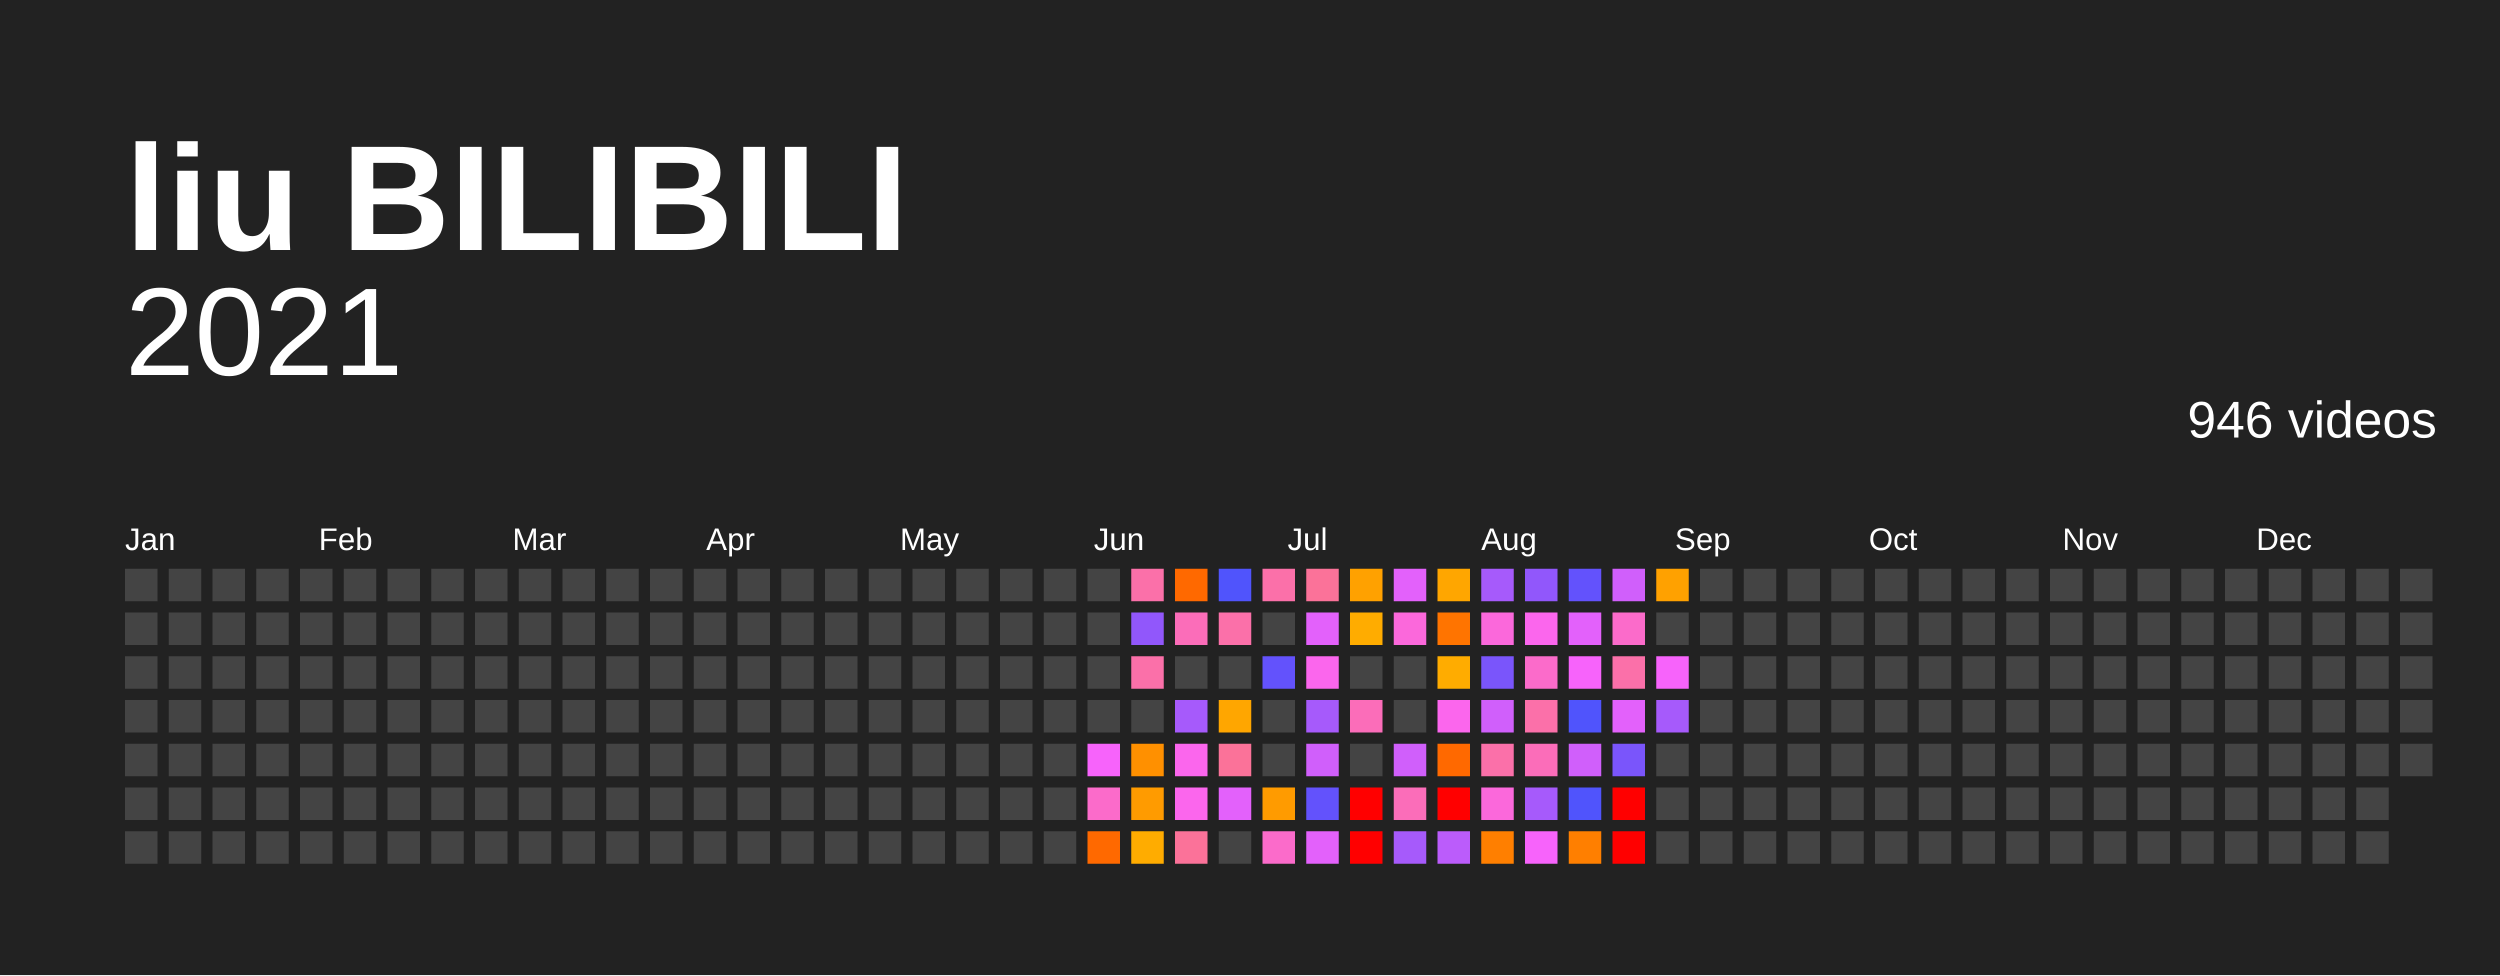
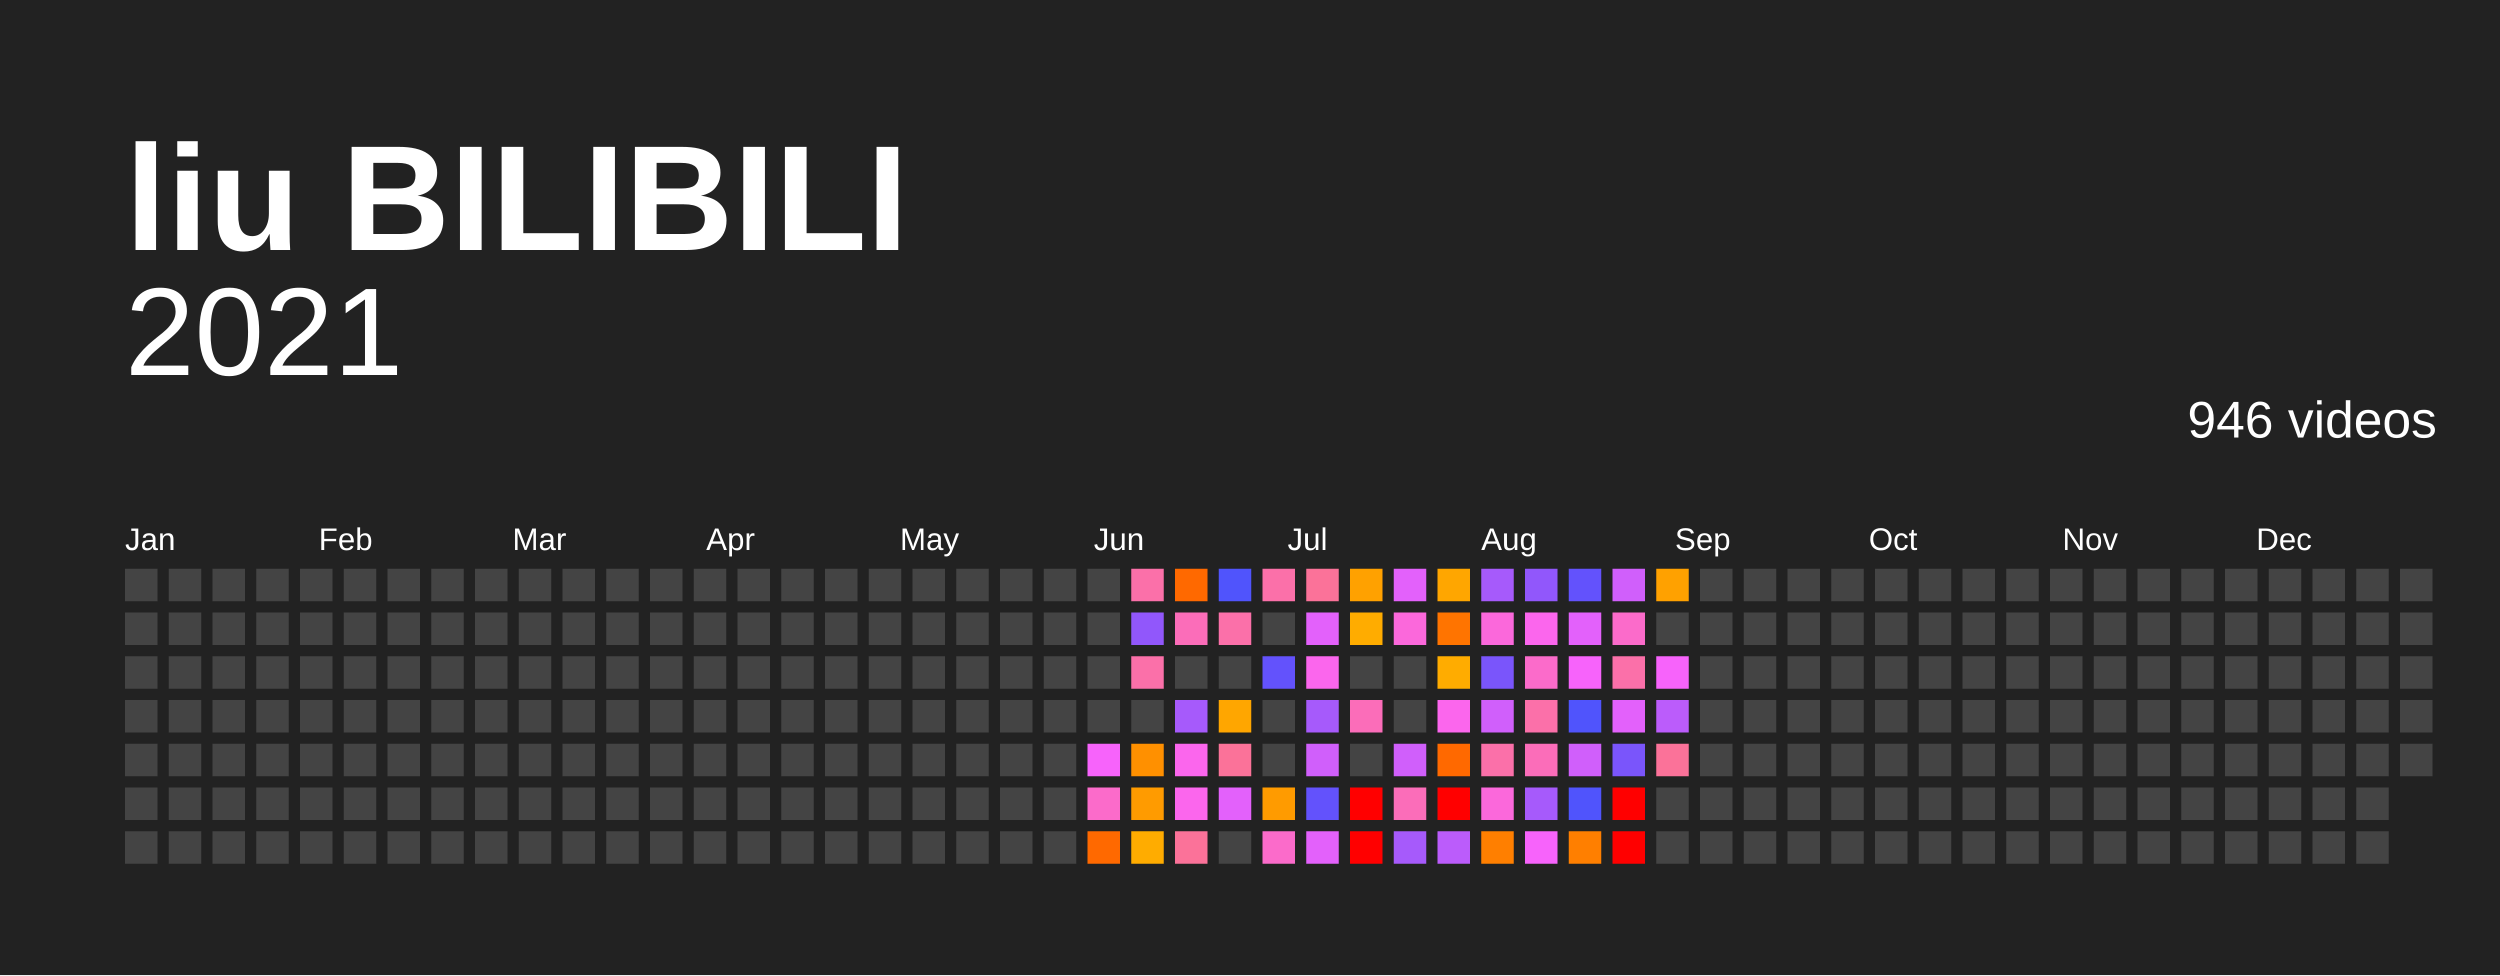
<svg xmlns="http://www.w3.org/2000/svg" baseProfile="full" height="78mm" version="1.1" viewBox="0,0,200,78" width="200mm">
  <defs />
  <rect fill="#222222" height="78" width="200" x="0" y="0" />
  <text fill="#FFFFFF" style="font-size:12px; font-family:Arial; font-weight:bold;" x="10" y="20">liu BILIBILI</text>
  <text alignment-baseline="hanging" fill="#FFFFFF" style="font-size:10.0px; font-family:Arial;" x="10" y="30">2021</text>
  <text alignment-baseline="hanging" fill="#FFFFFF" style="font-size:4.125px; font-family:Arial;" x="175" y="35">946 videos</text>
  <text fill="#FFFFFF" style="font-size:2.5px; font-family:Arial" x="10.0" y="44">Jan</text>
  <text fill="#FFFFFF" style="font-size:2.5px; font-family:Arial" x="25.5" y="44">Feb</text>
  <text fill="#FFFFFF" style="font-size:2.5px; font-family:Arial" x="41.0" y="44">Mar</text>
  <text fill="#FFFFFF" style="font-size:2.5px; font-family:Arial" x="56.5" y="44">Apr</text>
  <text fill="#FFFFFF" style="font-size:2.5px; font-family:Arial" x="72.0" y="44">May</text>
  <text fill="#FFFFFF" style="font-size:2.5px; font-family:Arial" x="87.5" y="44">Jun</text>
  <text fill="#FFFFFF" style="font-size:2.5px; font-family:Arial" x="103.0" y="44">Jul</text>
  <text fill="#FFFFFF" style="font-size:2.5px; font-family:Arial" x="118.5" y="44">Aug</text>
  <text fill="#FFFFFF" style="font-size:2.5px; font-family:Arial" x="134.0" y="44">Sep</text>
  <text fill="#FFFFFF" style="font-size:2.5px; font-family:Arial" x="149.5" y="44">Oct</text>
  <text fill="#FFFFFF" style="font-size:2.5px; font-family:Arial" x="165.0" y="44">Nov</text>
  <text fill="#FFFFFF" style="font-size:2.5px; font-family:Arial" x="180.5" y="44">Dec</text>
  <rect fill="#444444" height="2.6" width="2.6" x="10.0" y="45.5" />
  <rect fill="#444444" height="2.6" width="2.6" x="10.0" y="49.0" />
  <rect fill="#444444" height="2.6" width="2.6" x="10.0" y="52.5" />
  <rect fill="#444444" height="2.6" width="2.6" x="10.0" y="56.0" />
  <rect fill="#444444" height="2.6" width="2.6" x="10.0" y="59.5" />
  <rect fill="#444444" height="2.6" width="2.6" x="10.0" y="63.0" />
  <rect fill="#444444" height="2.6" width="2.6" x="10.0" y="66.5" />
  <rect fill="#444444" height="2.6" width="2.6" x="13.5" y="45.5" />
  <rect fill="#444444" height="2.6" width="2.6" x="13.5" y="49.0" />
  <rect fill="#444444" height="2.6" width="2.6" x="13.5" y="52.5" />
  <rect fill="#444444" height="2.6" width="2.6" x="13.5" y="56.0" />
  <rect fill="#444444" height="2.6" width="2.6" x="13.5" y="59.5" />
  <rect fill="#444444" height="2.6" width="2.6" x="13.5" y="63.0" />
  <rect fill="#444444" height="2.6" width="2.6" x="13.5" y="66.5" />
  <rect fill="#444444" height="2.6" width="2.6" x="17.0" y="45.5" />
  <rect fill="#444444" height="2.6" width="2.6" x="17.0" y="49.0" />
  <rect fill="#444444" height="2.6" width="2.6" x="17.0" y="52.5" />
  <rect fill="#444444" height="2.6" width="2.6" x="17.0" y="56.0" />
  <rect fill="#444444" height="2.6" width="2.6" x="17.0" y="59.5" />
  <rect fill="#444444" height="2.6" width="2.6" x="17.0" y="63.0" />
  <rect fill="#444444" height="2.6" width="2.6" x="17.0" y="66.5" />
  <rect fill="#444444" height="2.6" width="2.6" x="20.5" y="45.5" />
  <rect fill="#444444" height="2.6" width="2.6" x="20.5" y="49.0" />
  <rect fill="#444444" height="2.6" width="2.6" x="20.5" y="52.5" />
  <rect fill="#444444" height="2.6" width="2.6" x="20.5" y="56.0" />
  <rect fill="#444444" height="2.6" width="2.6" x="20.5" y="59.5" />
  <rect fill="#444444" height="2.6" width="2.6" x="20.5" y="63.0" />
  <rect fill="#444444" height="2.6" width="2.6" x="20.5" y="66.5" />
  <rect fill="#444444" height="2.6" width="2.6" x="24.0" y="45.5" />
  <rect fill="#444444" height="2.6" width="2.6" x="24.0" y="49.0" />
  <rect fill="#444444" height="2.6" width="2.6" x="24.0" y="52.5" />
  <rect fill="#444444" height="2.6" width="2.6" x="24.0" y="56.0" />
  <rect fill="#444444" height="2.6" width="2.6" x="24.0" y="59.5" />
  <rect fill="#444444" height="2.6" width="2.6" x="24.0" y="63.0" />
  <rect fill="#444444" height="2.6" width="2.6" x="24.0" y="66.5" />
  <rect fill="#444444" height="2.6" width="2.6" x="27.5" y="45.5" />
  <rect fill="#444444" height="2.6" width="2.6" x="27.5" y="49.0" />
  <rect fill="#444444" height="2.6" width="2.6" x="27.5" y="52.5" />
  <rect fill="#444444" height="2.6" width="2.6" x="27.5" y="56.0" />
  <rect fill="#444444" height="2.6" width="2.6" x="27.5" y="59.5" />
  <rect fill="#444444" height="2.6" width="2.6" x="27.5" y="63.0" />
  <rect fill="#444444" height="2.6" width="2.6" x="27.5" y="66.5" />
  <rect fill="#444444" height="2.6" width="2.6" x="31.0" y="45.5" />
  <rect fill="#444444" height="2.6" width="2.6" x="31.0" y="49.0" />
  <rect fill="#444444" height="2.6" width="2.6" x="31.0" y="52.5" />
  <rect fill="#444444" height="2.6" width="2.6" x="31.0" y="56.0" />
  <rect fill="#444444" height="2.6" width="2.6" x="31.0" y="59.5" />
  <rect fill="#444444" height="2.6" width="2.6" x="31.0" y="63.0" />
  <rect fill="#444444" height="2.6" width="2.6" x="31.0" y="66.5" />
  <rect fill="#444444" height="2.6" width="2.6" x="34.5" y="45.5" />
  <rect fill="#444444" height="2.6" width="2.6" x="34.5" y="49.0" />
  <rect fill="#444444" height="2.6" width="2.6" x="34.5" y="52.5" />
  <rect fill="#444444" height="2.6" width="2.6" x="34.5" y="56.0" />
  <rect fill="#444444" height="2.6" width="2.6" x="34.5" y="59.5" />
  <rect fill="#444444" height="2.6" width="2.6" x="34.5" y="63.0" />
  <rect fill="#444444" height="2.6" width="2.6" x="34.5" y="66.5" />
  <rect fill="#444444" height="2.6" width="2.6" x="38.0" y="45.5" />
  <rect fill="#444444" height="2.6" width="2.6" x="38.0" y="49.0" />
  <rect fill="#444444" height="2.6" width="2.6" x="38.0" y="52.5" />
  <rect fill="#444444" height="2.6" width="2.6" x="38.0" y="56.0" />
  <rect fill="#444444" height="2.6" width="2.6" x="38.0" y="59.5" />
  <rect fill="#444444" height="2.6" width="2.6" x="38.0" y="63.0" />
  <rect fill="#444444" height="2.6" width="2.6" x="38.0" y="66.5" />
  <rect fill="#444444" height="2.6" width="2.6" x="41.5" y="45.5" />
  <rect fill="#444444" height="2.6" width="2.6" x="41.5" y="49.0" />
  <rect fill="#444444" height="2.6" width="2.6" x="41.5" y="52.5" />
  <rect fill="#444444" height="2.6" width="2.6" x="41.5" y="56.0" />
  <rect fill="#444444" height="2.6" width="2.6" x="41.5" y="59.5" />
  <rect fill="#444444" height="2.6" width="2.6" x="41.5" y="63.0" />
  <rect fill="#444444" height="2.6" width="2.6" x="41.5" y="66.5" />
  <rect fill="#444444" height="2.6" width="2.6" x="45.0" y="45.5" />
  <rect fill="#444444" height="2.6" width="2.6" x="45.0" y="49.0" />
  <rect fill="#444444" height="2.6" width="2.6" x="45.0" y="52.5" />
  <rect fill="#444444" height="2.6" width="2.6" x="45.0" y="56.0" />
  <rect fill="#444444" height="2.6" width="2.6" x="45.0" y="59.5" />
  <rect fill="#444444" height="2.6" width="2.6" x="45.0" y="63.0" />
  <rect fill="#444444" height="2.6" width="2.6" x="45.0" y="66.5" />
  <rect fill="#444444" height="2.6" width="2.6" x="48.5" y="45.5" />
  <rect fill="#444444" height="2.6" width="2.6" x="48.5" y="49.0" />
  <rect fill="#444444" height="2.6" width="2.6" x="48.5" y="52.5" />
  <rect fill="#444444" height="2.6" width="2.6" x="48.5" y="56.0" />
  <rect fill="#444444" height="2.6" width="2.6" x="48.5" y="59.5" />
  <rect fill="#444444" height="2.6" width="2.6" x="48.5" y="63.0" />
  <rect fill="#444444" height="2.6" width="2.6" x="48.5" y="66.5" />
  <rect fill="#444444" height="2.6" width="2.6" x="52.0" y="45.5" />
  <rect fill="#444444" height="2.6" width="2.6" x="52.0" y="49.0" />
  <rect fill="#444444" height="2.6" width="2.6" x="52.0" y="52.5" />
  <rect fill="#444444" height="2.6" width="2.6" x="52.0" y="56.0" />
  <rect fill="#444444" height="2.6" width="2.6" x="52.0" y="59.5" />
  <rect fill="#444444" height="2.6" width="2.6" x="52.0" y="63.0" />
  <rect fill="#444444" height="2.6" width="2.6" x="52.0" y="66.5" />
  <rect fill="#444444" height="2.6" width="2.6" x="55.5" y="45.5" />
  <rect fill="#444444" height="2.6" width="2.6" x="55.5" y="49.0" />
  <rect fill="#444444" height="2.6" width="2.6" x="55.5" y="52.5" />
  <rect fill="#444444" height="2.6" width="2.6" x="55.5" y="56.0" />
  <rect fill="#444444" height="2.6" width="2.6" x="55.5" y="59.5" />
  <rect fill="#444444" height="2.6" width="2.6" x="55.5" y="63.0" />
  <rect fill="#444444" height="2.6" width="2.6" x="55.5" y="66.5" />
  <rect fill="#444444" height="2.6" width="2.6" x="59.0" y="45.5" />
  <rect fill="#444444" height="2.6" width="2.6" x="59.0" y="49.0" />
  <rect fill="#444444" height="2.6" width="2.6" x="59.0" y="52.5" />
  <rect fill="#444444" height="2.6" width="2.6" x="59.0" y="56.0" />
  <rect fill="#444444" height="2.6" width="2.6" x="59.0" y="59.5" />
  <rect fill="#444444" height="2.6" width="2.6" x="59.0" y="63.0" />
  <rect fill="#444444" height="2.6" width="2.6" x="59.0" y="66.5" />
  <rect fill="#444444" height="2.6" width="2.6" x="62.5" y="45.5" />
  <rect fill="#444444" height="2.6" width="2.6" x="62.5" y="49.0" />
  <rect fill="#444444" height="2.6" width="2.6" x="62.5" y="52.5" />
  <rect fill="#444444" height="2.6" width="2.6" x="62.5" y="56.0" />
  <rect fill="#444444" height="2.6" width="2.6" x="62.5" y="59.5" />
  <rect fill="#444444" height="2.6" width="2.6" x="62.5" y="63.0" />
  <rect fill="#444444" height="2.6" width="2.6" x="62.5" y="66.5" />
  <rect fill="#444444" height="2.6" width="2.6" x="66.0" y="45.5" />
  <rect fill="#444444" height="2.6" width="2.6" x="66.0" y="49.0" />
  <rect fill="#444444" height="2.6" width="2.6" x="66.0" y="52.5" />
  <rect fill="#444444" height="2.6" width="2.6" x="66.0" y="56.0" />
  <rect fill="#444444" height="2.6" width="2.6" x="66.0" y="59.5" />
  <rect fill="#444444" height="2.6" width="2.6" x="66.0" y="63.0" />
  <rect fill="#444444" height="2.6" width="2.6" x="66.0" y="66.5" />
  <rect fill="#444444" height="2.6" width="2.6" x="69.5" y="45.5" />
  <rect fill="#444444" height="2.6" width="2.6" x="69.5" y="49.0" />
  <rect fill="#444444" height="2.6" width="2.6" x="69.5" y="52.5" />
  <rect fill="#444444" height="2.6" width="2.6" x="69.5" y="56.0" />
  <rect fill="#444444" height="2.6" width="2.6" x="69.5" y="59.5" />
  <rect fill="#444444" height="2.6" width="2.6" x="69.5" y="63.0" />
  <rect fill="#444444" height="2.6" width="2.6" x="69.5" y="66.5" />
  <rect fill="#444444" height="2.6" width="2.6" x="73.0" y="45.5" />
  <rect fill="#444444" height="2.6" width="2.6" x="73.0" y="49.0" />
  <rect fill="#444444" height="2.6" width="2.6" x="73.0" y="52.5" />
  <rect fill="#444444" height="2.6" width="2.6" x="73.0" y="56.0" />
  <rect fill="#444444" height="2.6" width="2.6" x="73.0" y="59.5" />
  <rect fill="#444444" height="2.6" width="2.6" x="73.0" y="63.0" />
  <rect fill="#444444" height="2.6" width="2.6" x="73.0" y="66.5" />
  <rect fill="#444444" height="2.6" width="2.6" x="76.5" y="45.5" />
  <rect fill="#444444" height="2.6" width="2.6" x="76.5" y="49.0" />
  <rect fill="#444444" height="2.6" width="2.6" x="76.5" y="52.5" />
  <rect fill="#444444" height="2.6" width="2.6" x="76.5" y="56.0" />
  <rect fill="#444444" height="2.6" width="2.6" x="76.5" y="59.5" />
  <rect fill="#444444" height="2.6" width="2.6" x="76.5" y="63.0" />
  <rect fill="#444444" height="2.6" width="2.6" x="76.5" y="66.5" />
  <rect fill="#444444" height="2.6" width="2.6" x="80.0" y="45.5" />
  <rect fill="#444444" height="2.6" width="2.6" x="80.0" y="49.0" />
  <rect fill="#444444" height="2.6" width="2.6" x="80.0" y="52.5" />
  <rect fill="#444444" height="2.6" width="2.6" x="80.0" y="56.0" />
  <rect fill="#444444" height="2.6" width="2.6" x="80.0" y="59.5" />
  <rect fill="#444444" height="2.6" width="2.6" x="80.0" y="63.0" />
  <rect fill="#444444" height="2.6" width="2.6" x="80.0" y="66.5" />
  <rect fill="#444444" height="2.6" width="2.6" x="83.5" y="45.5" />
  <rect fill="#444444" height="2.6" width="2.6" x="83.5" y="49.0" />
  <rect fill="#444444" height="2.6" width="2.6" x="83.5" y="52.5" />
  <rect fill="#444444" height="2.6" width="2.6" x="83.5" y="56.0" />
  <rect fill="#444444" height="2.6" width="2.6" x="83.5" y="59.5" />
  <rect fill="#444444" height="2.6" width="2.6" x="83.5" y="63.0" />
  <rect fill="#444444" height="2.6" width="2.6" x="83.5" y="66.5" />
  <rect fill="#444444" height="2.6" width="2.6" x="87.0" y="45.5" />
  <rect fill="#444444" height="2.6" width="2.6" x="87.0" y="49.0" />
  <rect fill="#444444" height="2.6" width="2.6" x="87.0" y="52.5" />
  <rect fill="#444444" height="2.6" width="2.6" x="87.0" y="56.0" />
  <rect fill="#f763fb" height="2.6" width="2.6" x="87.0" y="59.5" />
  <rect fill="#fb6bca" height="2.6" width="2.6" x="87.0" y="63.0" />
  <rect fill="#ff6900" height="2.6" width="2.6" x="87.0" y="66.5" />
  <rect fill="#fb70a9" height="2.6" width="2.6" x="90.5" y="45.5" />
  <rect fill="#9157fb" height="2.6" width="2.6" x="90.5" y="49.0" />
  <rect fill="#fb70a9" height="2.6" width="2.6" x="90.5" y="52.5" />
  <rect fill="#444444" height="2.6" width="2.6" x="90.5" y="56.0" />
  <rect fill="#ff9000" height="2.6" width="2.6" x="90.5" y="59.5" />
  <rect fill="#ff9b00" height="2.6" width="2.6" x="90.5" y="63.0" />
  <rect fill="#ffac00" height="2.6" width="2.6" x="90.5" y="66.5" />
  <rect fill="#ff6900" height="2.6" width="2.6" x="94.0" y="45.5" />
  <rect fill="#fb6db9" height="2.6" width="2.6" x="94.0" y="49.0" />
  <rect fill="#444444" height="2.6" width="2.6" x="94.0" y="52.5" />
  <rect fill="#a65afb" height="2.6" width="2.6" x="94.0" y="56.0" />
  <rect fill="#fb66ed" height="2.6" width="2.6" x="94.0" y="59.5" />
  <rect fill="#fb66ed" height="2.6" width="2.6" x="94.0" y="63.0" />
  <rect fill="#fb7299" height="2.6" width="2.6" x="94.0" y="66.5" />
  <rect fill="#5054fc" height="2.6" width="2.6" x="97.5" y="45.5" />
  <rect fill="#fb70a9" height="2.6" width="2.6" x="97.5" y="49.0" />
  <rect fill="#444444" height="2.6" width="2.6" x="97.5" y="52.5" />
  <rect fill="#ffa600" height="2.6" width="2.6" x="97.5" y="56.0" />
  <rect fill="#fb7299" height="2.6" width="2.6" x="97.5" y="59.5" />
  <rect fill="#e361fb" height="2.6" width="2.6" x="97.5" y="63.0" />
  <rect fill="#444444" height="2.6" width="2.6" x="97.5" y="66.5" />
  <rect fill="#fb70a9" height="2.6" width="2.6" x="101.0" y="45.5" />
  <rect fill="#444444" height="2.6" width="2.6" x="101.0" y="49.0" />
  <rect fill="#6352fc" height="2.6" width="2.6" x="101.0" y="52.5" />
  <rect fill="#444444" height="2.6" width="2.6" x="101.0" y="56.0" />
  <rect fill="#444444" height="2.6" width="2.6" x="101.0" y="59.5" />
  <rect fill="#ff9b00" height="2.6" width="2.6" x="101.0" y="63.0" />
  <rect fill="#fb6bca" height="2.6" width="2.6" x="101.0" y="66.5" />
  <rect fill="#fb7299" height="2.6" width="2.6" x="104.5" y="45.5" />
  <rect fill="#e361fb" height="2.6" width="2.6" x="104.5" y="49.0" />
  <rect fill="#fb66ed" height="2.6" width="2.6" x="104.5" y="52.5" />
  <rect fill="#a65afb" height="2.6" width="2.6" x="104.5" y="56.0" />
  <rect fill="#d05ffb" height="2.6" width="2.6" x="104.5" y="59.5" />
  <rect fill="#6352fc" height="2.6" width="2.6" x="104.5" y="63.0" />
  <rect fill="#e361fb" height="2.6" width="2.6" x="104.5" y="66.5" />
  <rect fill="#ffa100" height="2.6" width="2.6" x="108.0" y="45.5" />
  <rect fill="#ffac00" height="2.6" width="2.6" x="108.0" y="49.0" />
  <rect fill="#444444" height="2.6" width="2.6" x="108.0" y="52.5" />
  <rect fill="#fb6db9" height="2.6" width="2.6" x="108.0" y="56.0" />
  <rect fill="#444444" height="2.6" width="2.6" x="108.0" y="59.5" />
  <rect fill="red" height="2.6" width="2.6" x="108.0" y="63.0" />
  <rect fill="red" height="2.6" width="2.6" x="108.0" y="66.5" />
  <rect fill="#e361fb" height="2.6" width="2.6" x="111.5" y="45.5" />
  <rect fill="#fb68db" height="2.6" width="2.6" x="111.5" y="49.0" />
  <rect fill="#444444" height="2.6" width="2.6" x="111.5" y="52.5" />
  <rect fill="#444444" height="2.6" width="2.6" x="111.5" y="56.0" />
  <rect fill="#d05ffb" height="2.6" width="2.6" x="111.5" y="59.5" />
  <rect fill="#fb6db9" height="2.6" width="2.6" x="111.5" y="63.0" />
  <rect fill="#a65afb" height="2.6" width="2.6" x="111.5" y="66.5" />
  <rect fill="#ffa600" height="2.6" width="2.6" x="115.0" y="45.5" />
  <rect fill="#ff7400" height="2.6" width="2.6" x="115.0" y="49.0" />
  <rect fill="#ffac00" height="2.6" width="2.6" x="115.0" y="52.5" />
  <rect fill="#fb66ed" height="2.6" width="2.6" x="115.0" y="56.0" />
  <rect fill="#ff6900" height="2.6" width="2.6" x="115.0" y="59.5" />
  <rect fill="red" height="2.6" width="2.6" x="115.0" y="63.0" />
  <rect fill="#bb5cfb" height="2.6" width="2.6" x="115.0" y="66.5" />
  <rect fill="#a65afb" height="2.6" width="2.6" x="118.5" y="45.5" />
  <rect fill="#fb68db" height="2.6" width="2.6" x="118.5" y="49.0" />
  <rect fill="#7a55fb" height="2.6" width="2.6" x="118.5" y="52.5" />
  <rect fill="#d05ffb" height="2.6" width="2.6" x="118.5" y="56.0" />
  <rect fill="#fb70a9" height="2.6" width="2.6" x="118.5" y="59.5" />
  <rect fill="#fb68db" height="2.6" width="2.6" x="118.5" y="63.0" />
  <rect fill="#ff7f00" height="2.6" width="2.6" x="118.5" y="66.5" />
  <rect fill="#9157fb" height="2.6" width="2.6" x="122.0" y="45.5" />
  <rect fill="#fb66ed" height="2.6" width="2.6" x="122.0" y="49.0" />
  <rect fill="#fb6bca" height="2.6" width="2.6" x="122.0" y="52.5" />
  <rect fill="#fb70a9" height="2.6" width="2.6" x="122.0" y="56.0" />
  <rect fill="#fb6db9" height="2.6" width="2.6" x="122.0" y="59.5" />
  <rect fill="#a65afb" height="2.6" width="2.6" x="122.0" y="63.0" />
  <rect fill="#f763fb" height="2.6" width="2.6" x="122.0" y="66.5" />
  <rect fill="#6352fc" height="2.6" width="2.6" x="125.5" y="45.5" />
  <rect fill="#e361fb" height="2.6" width="2.6" x="125.5" y="49.0" />
  <rect fill="#f763fb" height="2.6" width="2.6" x="125.5" y="52.5" />
  <rect fill="#5054fc" height="2.6" width="2.6" x="125.5" y="56.0" />
  <rect fill="#d05ffb" height="2.6" width="2.6" x="125.5" y="59.5" />
  <rect fill="#5054fc" height="2.6" width="2.6" x="125.5" y="63.0" />
  <rect fill="#ff7f00" height="2.6" width="2.6" x="125.5" y="66.5" />
  <rect fill="#d05ffb" height="2.6" width="2.6" x="129.0" y="45.5" />
  <rect fill="#fb6bca" height="2.6" width="2.6" x="129.0" y="49.0" />
  <rect fill="#fb70a9" height="2.6" width="2.6" x="129.0" y="52.5" />
  <rect fill="#e361fb" height="2.6" width="2.6" x="129.0" y="56.0" />
  <rect fill="#7a55fb" height="2.6" width="2.6" x="129.0" y="59.5" />
  <rect fill="red" height="2.6" width="2.6" x="129.0" y="63.0" />
  <rect fill="red" height="2.6" width="2.6" x="129.0" y="66.5" />
  <rect fill="#ffa100" height="2.6" width="2.6" x="132.5" y="45.5" />
  <rect fill="#444444" height="2.6" width="2.6" x="132.5" y="49.0" />
  <rect fill="#f763fb" height="2.6" width="2.6" x="132.5" y="52.5" />
-   <rect fill="#a65afb" height="2.6" width="2.6" x="132.5" y="56.0" />
-   <rect fill="#444444" height="2.6" width="2.6" x="132.5" y="59.5" />
+   <rect fill="#bb5cfb" height="2.6" width="2.6" x="132.5" y="56.0" />
+   <rect fill="#fb7299" height="2.6" width="2.6" x="132.5" y="59.5" />
  <rect fill="#444444" height="2.6" width="2.6" x="132.5" y="63.0" />
  <rect fill="#444444" height="2.6" width="2.6" x="132.5" y="66.5" />
  <rect fill="#444444" height="2.6" width="2.6" x="136.0" y="45.5" />
  <rect fill="#444444" height="2.6" width="2.6" x="136.0" y="49.0" />
  <rect fill="#444444" height="2.6" width="2.6" x="136.0" y="52.5" />
  <rect fill="#444444" height="2.6" width="2.6" x="136.0" y="56.0" />
  <rect fill="#444444" height="2.6" width="2.6" x="136.0" y="59.5" />
  <rect fill="#444444" height="2.6" width="2.6" x="136.0" y="63.0" />
  <rect fill="#444444" height="2.6" width="2.6" x="136.0" y="66.5" />
  <rect fill="#444444" height="2.6" width="2.6" x="139.5" y="45.5" />
  <rect fill="#444444" height="2.6" width="2.6" x="139.5" y="49.0" />
  <rect fill="#444444" height="2.6" width="2.6" x="139.5" y="52.5" />
  <rect fill="#444444" height="2.6" width="2.6" x="139.5" y="56.0" />
  <rect fill="#444444" height="2.6" width="2.6" x="139.5" y="59.5" />
  <rect fill="#444444" height="2.6" width="2.6" x="139.5" y="63.0" />
  <rect fill="#444444" height="2.6" width="2.6" x="139.5" y="66.5" />
  <rect fill="#444444" height="2.6" width="2.6" x="143.0" y="45.5" />
  <rect fill="#444444" height="2.6" width="2.6" x="143.0" y="49.0" />
  <rect fill="#444444" height="2.6" width="2.6" x="143.0" y="52.5" />
  <rect fill="#444444" height="2.6" width="2.6" x="143.0" y="56.0" />
  <rect fill="#444444" height="2.6" width="2.6" x="143.0" y="59.5" />
  <rect fill="#444444" height="2.6" width="2.6" x="143.0" y="63.0" />
  <rect fill="#444444" height="2.6" width="2.6" x="143.0" y="66.5" />
  <rect fill="#444444" height="2.6" width="2.6" x="146.5" y="45.5" />
  <rect fill="#444444" height="2.6" width="2.6" x="146.5" y="49.0" />
  <rect fill="#444444" height="2.6" width="2.6" x="146.5" y="52.5" />
  <rect fill="#444444" height="2.6" width="2.6" x="146.5" y="56.0" />
  <rect fill="#444444" height="2.6" width="2.6" x="146.5" y="59.5" />
  <rect fill="#444444" height="2.6" width="2.6" x="146.5" y="63.0" />
  <rect fill="#444444" height="2.6" width="2.6" x="146.5" y="66.5" />
  <rect fill="#444444" height="2.6" width="2.6" x="150.0" y="45.5" />
  <rect fill="#444444" height="2.6" width="2.6" x="150.0" y="49.0" />
  <rect fill="#444444" height="2.6" width="2.6" x="150.0" y="52.5" />
  <rect fill="#444444" height="2.6" width="2.6" x="150.0" y="56.0" />
  <rect fill="#444444" height="2.6" width="2.6" x="150.0" y="59.5" />
  <rect fill="#444444" height="2.6" width="2.6" x="150.0" y="63.0" />
  <rect fill="#444444" height="2.6" width="2.6" x="150.0" y="66.5" />
  <rect fill="#444444" height="2.6" width="2.6" x="153.5" y="45.5" />
  <rect fill="#444444" height="2.6" width="2.6" x="153.5" y="49.0" />
  <rect fill="#444444" height="2.6" width="2.6" x="153.5" y="52.5" />
  <rect fill="#444444" height="2.6" width="2.6" x="153.5" y="56.0" />
  <rect fill="#444444" height="2.6" width="2.6" x="153.5" y="59.5" />
  <rect fill="#444444" height="2.6" width="2.6" x="153.5" y="63.0" />
  <rect fill="#444444" height="2.6" width="2.6" x="153.5" y="66.5" />
  <rect fill="#444444" height="2.6" width="2.6" x="157.0" y="45.5" />
  <rect fill="#444444" height="2.6" width="2.6" x="157.0" y="49.0" />
  <rect fill="#444444" height="2.6" width="2.6" x="157.0" y="52.5" />
  <rect fill="#444444" height="2.6" width="2.6" x="157.0" y="56.0" />
  <rect fill="#444444" height="2.6" width="2.6" x="157.0" y="59.5" />
  <rect fill="#444444" height="2.6" width="2.6" x="157.0" y="63.0" />
  <rect fill="#444444" height="2.6" width="2.6" x="157.0" y="66.5" />
  <rect fill="#444444" height="2.6" width="2.6" x="160.5" y="45.5" />
  <rect fill="#444444" height="2.6" width="2.6" x="160.5" y="49.0" />
  <rect fill="#444444" height="2.6" width="2.6" x="160.5" y="52.5" />
  <rect fill="#444444" height="2.6" width="2.6" x="160.5" y="56.0" />
  <rect fill="#444444" height="2.6" width="2.6" x="160.5" y="59.5" />
  <rect fill="#444444" height="2.6" width="2.6" x="160.5" y="63.0" />
  <rect fill="#444444" height="2.6" width="2.6" x="160.5" y="66.5" />
  <rect fill="#444444" height="2.6" width="2.6" x="164.0" y="45.5" />
  <rect fill="#444444" height="2.6" width="2.6" x="164.0" y="49.0" />
  <rect fill="#444444" height="2.6" width="2.6" x="164.0" y="52.5" />
  <rect fill="#444444" height="2.6" width="2.6" x="164.0" y="56.0" />
  <rect fill="#444444" height="2.6" width="2.6" x="164.0" y="59.5" />
  <rect fill="#444444" height="2.6" width="2.6" x="164.0" y="63.0" />
  <rect fill="#444444" height="2.6" width="2.6" x="164.0" y="66.5" />
  <rect fill="#444444" height="2.6" width="2.6" x="167.5" y="45.5" />
  <rect fill="#444444" height="2.6" width="2.6" x="167.5" y="49.0" />
  <rect fill="#444444" height="2.6" width="2.6" x="167.5" y="52.5" />
  <rect fill="#444444" height="2.6" width="2.6" x="167.5" y="56.0" />
  <rect fill="#444444" height="2.6" width="2.6" x="167.5" y="59.5" />
  <rect fill="#444444" height="2.6" width="2.6" x="167.5" y="63.0" />
  <rect fill="#444444" height="2.6" width="2.6" x="167.5" y="66.5" />
  <rect fill="#444444" height="2.6" width="2.6" x="171.0" y="45.5" />
  <rect fill="#444444" height="2.6" width="2.6" x="171.0" y="49.0" />
  <rect fill="#444444" height="2.6" width="2.6" x="171.0" y="52.5" />
  <rect fill="#444444" height="2.6" width="2.6" x="171.0" y="56.0" />
  <rect fill="#444444" height="2.6" width="2.6" x="171.0" y="59.5" />
  <rect fill="#444444" height="2.6" width="2.6" x="171.0" y="63.0" />
  <rect fill="#444444" height="2.6" width="2.6" x="171.0" y="66.5" />
  <rect fill="#444444" height="2.6" width="2.6" x="174.5" y="45.5" />
  <rect fill="#444444" height="2.6" width="2.6" x="174.5" y="49.0" />
  <rect fill="#444444" height="2.6" width="2.6" x="174.5" y="52.5" />
  <rect fill="#444444" height="2.6" width="2.6" x="174.5" y="56.0" />
  <rect fill="#444444" height="2.6" width="2.6" x="174.5" y="59.5" />
  <rect fill="#444444" height="2.6" width="2.6" x="174.5" y="63.0" />
  <rect fill="#444444" height="2.6" width="2.6" x="174.5" y="66.5" />
  <rect fill="#444444" height="2.6" width="2.6" x="178.0" y="45.5" />
  <rect fill="#444444" height="2.6" width="2.6" x="178.0" y="49.0" />
  <rect fill="#444444" height="2.6" width="2.6" x="178.0" y="52.5" />
  <rect fill="#444444" height="2.6" width="2.6" x="178.0" y="56.0" />
  <rect fill="#444444" height="2.6" width="2.6" x="178.0" y="59.5" />
  <rect fill="#444444" height="2.6" width="2.6" x="178.0" y="63.0" />
  <rect fill="#444444" height="2.6" width="2.6" x="178.0" y="66.5" />
  <rect fill="#444444" height="2.6" width="2.6" x="181.5" y="45.5" />
  <rect fill="#444444" height="2.6" width="2.6" x="181.5" y="49.0" />
  <rect fill="#444444" height="2.6" width="2.6" x="181.5" y="52.5" />
  <rect fill="#444444" height="2.6" width="2.6" x="181.5" y="56.0" />
  <rect fill="#444444" height="2.6" width="2.6" x="181.5" y="59.5" />
  <rect fill="#444444" height="2.6" width="2.6" x="181.5" y="63.0" />
  <rect fill="#444444" height="2.6" width="2.6" x="181.5" y="66.5" />
  <rect fill="#444444" height="2.6" width="2.6" x="185.0" y="45.5" />
  <rect fill="#444444" height="2.6" width="2.6" x="185.0" y="49.0" />
  <rect fill="#444444" height="2.6" width="2.6" x="185.0" y="52.5" />
  <rect fill="#444444" height="2.6" width="2.6" x="185.0" y="56.0" />
  <rect fill="#444444" height="2.6" width="2.6" x="185.0" y="59.5" />
  <rect fill="#444444" height="2.6" width="2.6" x="185.0" y="63.0" />
  <rect fill="#444444" height="2.6" width="2.6" x="185.0" y="66.5" />
  <rect fill="#444444" height="2.6" width="2.6" x="188.5" y="45.5" />
  <rect fill="#444444" height="2.6" width="2.6" x="188.5" y="49.0" />
  <rect fill="#444444" height="2.6" width="2.6" x="188.5" y="52.5" />
  <rect fill="#444444" height="2.6" width="2.6" x="188.5" y="56.0" />
  <rect fill="#444444" height="2.6" width="2.6" x="188.5" y="59.5" />
  <rect fill="#444444" height="2.6" width="2.6" x="188.5" y="63.0" />
  <rect fill="#444444" height="2.6" width="2.6" x="188.5" y="66.5" />
  <rect fill="#444444" height="2.6" width="2.6" x="192.0" y="45.5" />
  <rect fill="#444444" height="2.6" width="2.6" x="192.0" y="49.0" />
  <rect fill="#444444" height="2.6" width="2.6" x="192.0" y="52.5" />
  <rect fill="#444444" height="2.6" width="2.6" x="192.0" y="56.0" />
  <rect fill="#444444" height="2.6" width="2.6" x="192.0" y="59.5" />
</svg>
